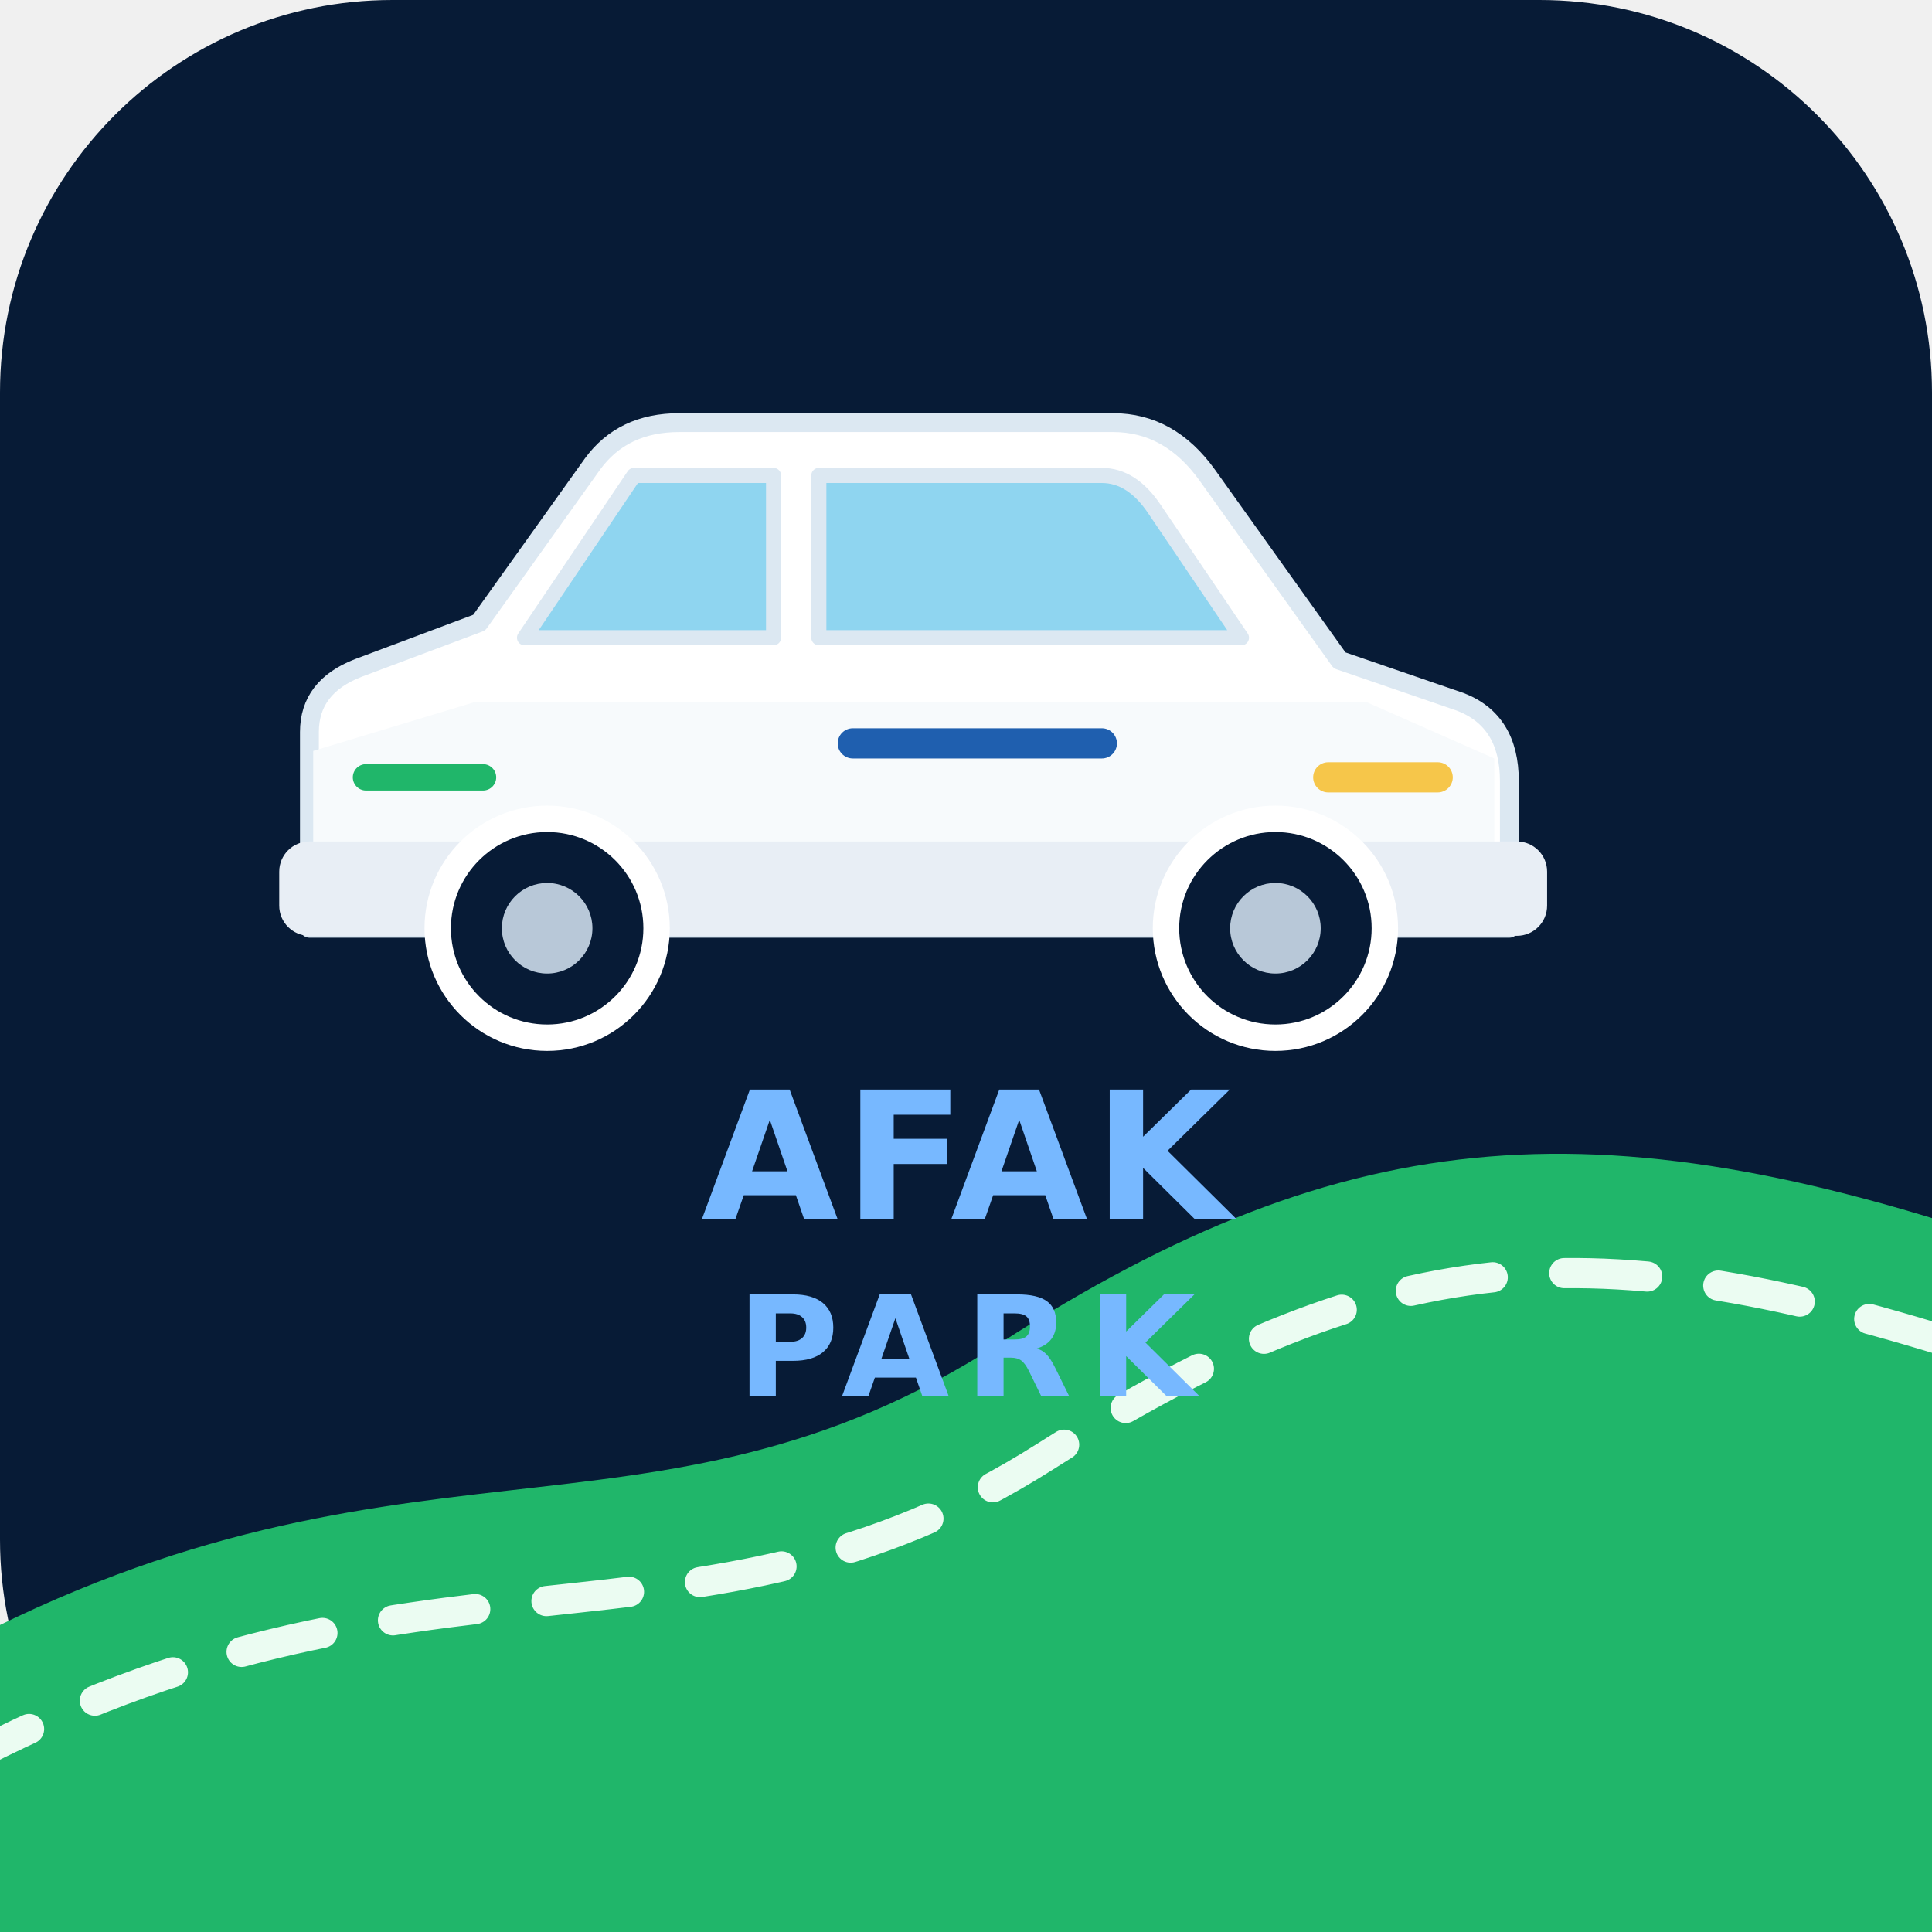
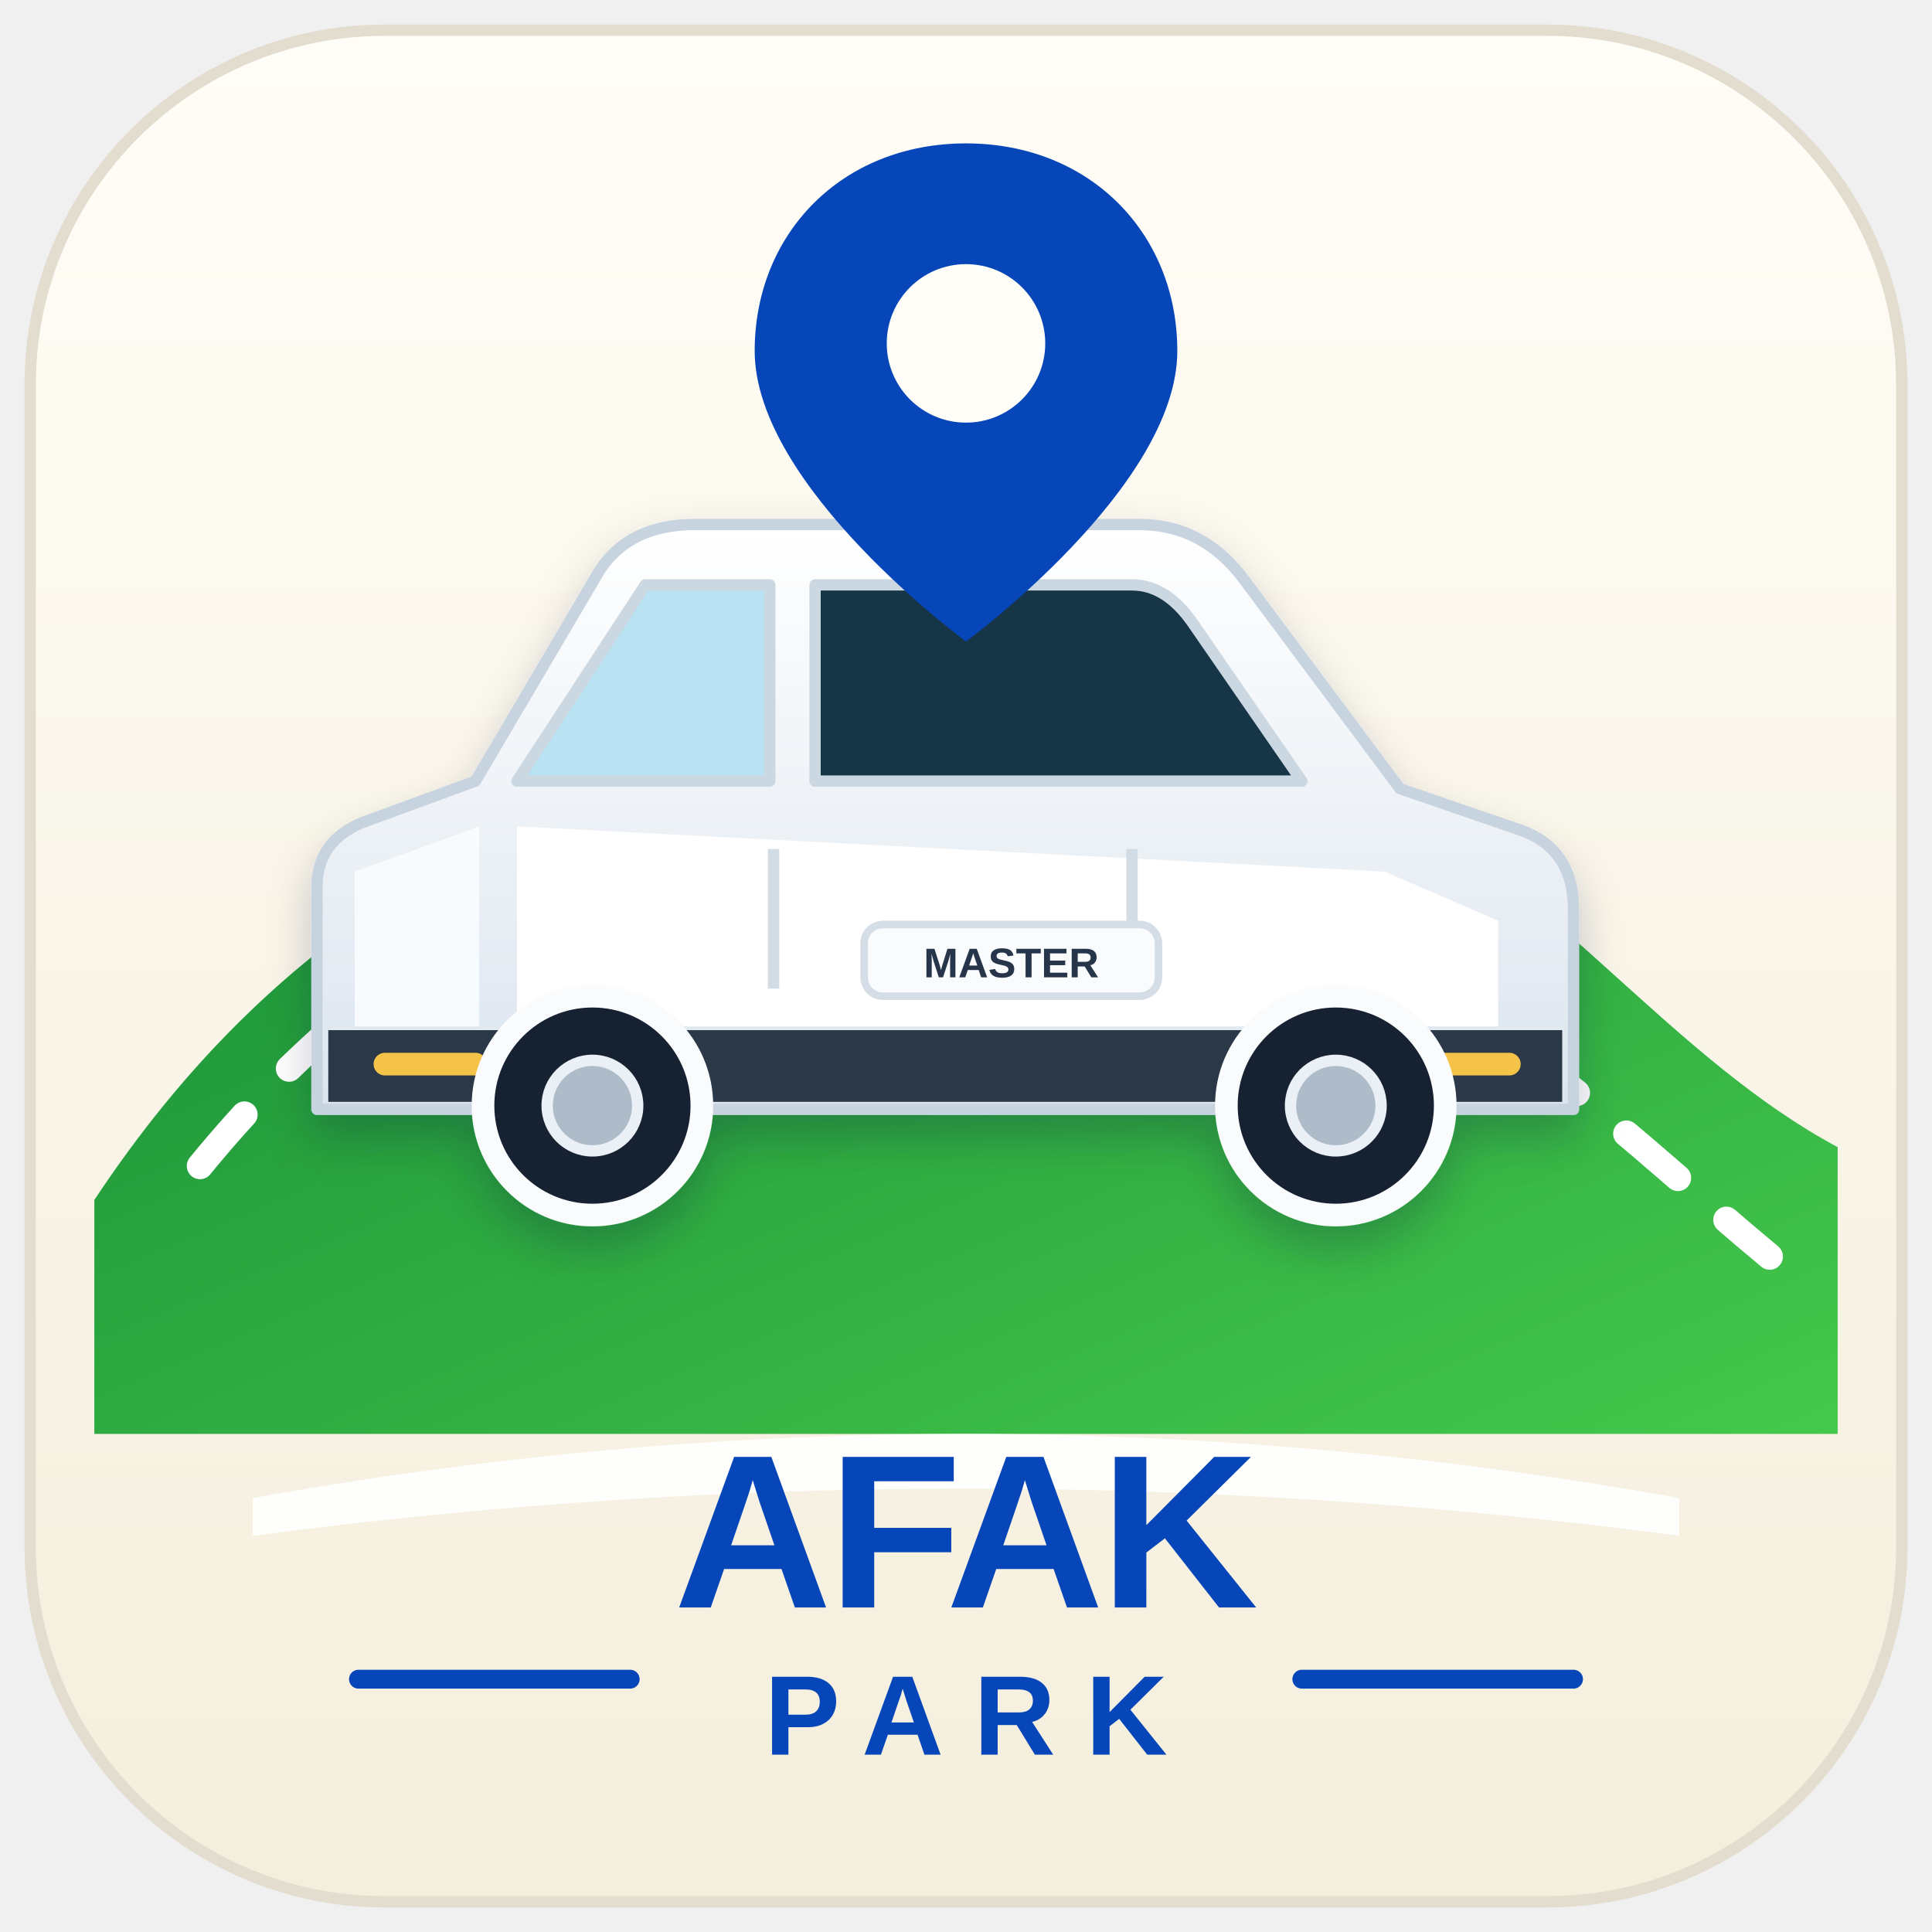
<svg xmlns="http://www.w3.org/2000/svg" width="512" height="512" viewBox="0 0 512 512">
-   <rect width="512" height="512" rx="104" fill="#071B36" />
-   <path d="M-18 440 C105 372 172 416 265 356 S426 292 540 332 L540 540 L-18 540Z" fill="#20B66A" />
-   <path d="M-12 468 C112 402 184 445 277 386 S426 326 530 360" fill="none" stroke="#F5FFF9" stroke-width="8" stroke-linecap="round" stroke-dasharray="22 19" opacity=".95" />
-   <g transform="translate(48 95)">
-     <path d="M34 144 L34 99 Q34 87 47 82 L79 70 L109 28 Q117 17 132 17 L247 17 Q262 17 272 31 L307 80 L339 91 Q352 96 352 112 L352 151 L34 151Z" fill="#FFFFFF" stroke="#DCE8F2" stroke-width="5" stroke-linejoin="round" />
-     <path d="M120 31 L157 31 L157 74 L91 74Z" fill="#8FD5F0" stroke="#DCE8F2" stroke-width="4" stroke-linejoin="round" />
-     <path d="M169 31 L244 31 Q252 31 258 40 L281 74 L169 74Z" fill="#8FD5F0" stroke="#DCE8F2" stroke-width="4" stroke-linejoin="round" />
-     <path d="M35 104 L78 91 L314 91 L348 106 L348 129 L35 129Z" fill="#F7FAFC" />
-     <path d="M49 111 L80 111" stroke="#20B66A" stroke-width="7" stroke-linecap="round" />
-     <path d="M304 111 L333 111" stroke="#F6C64A" stroke-width="8" stroke-linecap="round" />
-     <rect x="26" y="128" width="336" height="25" rx="8" fill="#E8EEF5" />
-     <circle cx="97" cy="151" r="29" fill="#071B36" stroke="#FFFFFF" stroke-width="7" />
-     <circle cx="97" cy="151" r="12" fill="#B8C8D8" />
-     <circle cx="290" cy="151" r="29" fill="#071B36" stroke="#FFFFFF" stroke-width="7" />
-     <circle cx="290" cy="151" r="12" fill="#B8C8D8" />
-     <path d="M178 102 L244 102" stroke="#1F5FAF" stroke-width="8" stroke-linecap="round" />
+   <defs>
+     <linearGradient id="cream" x1="0" y1="0" x2="0" y2="1">
+       <stop offset="0" stop-color="#FFFDF7" />
+       <stop offset="1" stop-color="#F4EEDC" />
+     </linearGradient>
+     <linearGradient id="van" x1="0" y1="0" x2="0" y2="1">
+       <stop offset="0" stop-color="#FFFFFF" />
+       <stop offset="1" stop-color="#DCE5EE" />
+     </linearGradient>
+     <linearGradient id="road" x1="0" y1="0" x2="1" y2="1">
+       <stop offset="0" stop-color="#168C36" />
+       <stop offset="1" stop-color="#45C84C" />
+     </linearGradient>
+     <filter id="shadow" x="-20%" y="-20%" width="140%" height="150%">
+       <feDropShadow dx="0" dy="6" stdDeviation="6" flood-color="#071B36" flood-opacity=".22" />
+     </filter>
+   </defs>
+   <rect x="8" y="8" width="496" height="496" rx="94" fill="url(#cream)" stroke="#E2DDCF" stroke-width="3" />
+   <path d="M25 318 C72 247 135 209 231 189 C284 177 320 186 366 211 C412 236 444 281 487 304 L487 380 L25 380Z" fill="url(#road)" />
+   <path d="M53 309 C102 249 163 218 235 202" fill="none" stroke="#FFFFFF" stroke-width="7" stroke-linecap="round" stroke-dasharray="18 17" />
+   <path d="M343 244 C397 266 434 304 469 333" fill="none" stroke="#FFFFFF" stroke-width="7" stroke-linecap="round" stroke-dasharray="18 17" />
+   <g filter="url(#shadow)">
+     <path d="M84 290 L84 235 Q84 223 96 218 L126 207 L159 151 Q167 139 184 139 L302 139 Q319 139 330 154 L371 209 L403 220 Q417 225 417 241 L417 294 L84 294Z" fill="url(#van)" stroke="#C7D3DF" stroke-width="3" stroke-linejoin="round" />
+     <path d="M171 155 L204 155 L204 207 L137 207Z" fill="#B9E2F2" stroke="#CBD7E1" stroke-width="3" stroke-linejoin="round" />
+     <path d="M216 155 L300 155 Q309 155 316 165 L345 207 L216 207Z" fill="#173447" stroke="#CBD7E1" stroke-width="3" stroke-linejoin="round" />
+     <path d="M94 231 L127 219 L127 272 L94 272Z" fill="#F8FBFD" />
+     <path d="M137 219 L137 272 L397 272 L397 244 L367 231Z" fill="#FFFFFF" />
+     <path d="M87 273 L414 273 L414 292 L87 292Z" fill="#293746" />
+     <path d="M102 282 L126 282" stroke="#F6C34A" stroke-width="6" stroke-linecap="round" />
+     <path d="M378 282 L400 282" stroke="#F6C34A" stroke-width="6" stroke-linecap="round" />
+     <path d="M205 225 L205 262" stroke="#D1DCE5" stroke-width="3" />
+     <path d="M300 225 L300 262" stroke="#D1DCE5" stroke-width="3" />
+     <rect x="229" y="245" width="78" height="19" rx="5" fill="#F9FBFC" stroke="#D5DEE6" stroke-width="2" />
+     <text x="268" y="259" font-family="Arial, sans-serif" font-size="11" font-weight="700" text-anchor="middle" fill="#253449">MASTER</text>
+     <circle cx="157" cy="293" r="29" fill="#172333" stroke="#F9FBFD" stroke-width="6" />
+     <circle cx="157" cy="293" r="12" fill="#AEBCC9" stroke="#EAF0F5" stroke-width="3" />
+     <circle cx="354" cy="293" r="29" fill="#172333" stroke="#F9FBFD" stroke-width="6" />
+     <circle cx="354" cy="293" r="12" fill="#AEBCC9" stroke="#EAF0F5" stroke-width="3" />
  </g>
-   <text x="256" y="323" font-family="DejaVu Sans, Arial, sans-serif" font-size="47" font-weight="800" letter-spacing="1.5" text-anchor="middle" fill="#77B8FF">AFAK</text>
-   <text x="256" y="370" font-family="DejaVu Sans, Arial, sans-serif" font-size="37" font-weight="800" letter-spacing="4" text-anchor="middle" fill="#77B8FF">PARK</text>
+   <g>
+     <path d="M256 38 C223 38 200 62 200 93 C200 129 256 170 256 170 C256 170 312 129 312 93 C312 62 289 38 256 38Z" fill="#0646B8" />
+     <circle cx="256" cy="91" r="21" fill="#FFFDF7" />
+   </g>
+   <path d="M67 397 Q256 363 445 397 L445 407 Q256 382 67 407Z" fill="#FFFFFF" opacity=".9" />
+   <text x="256" y="426" font-family="Arial, Helvetica, sans-serif" font-size="58" font-weight="900" letter-spacing="-1" text-anchor="middle" fill="#0646B8">AFAK</text>
+   <path d="M95 445 L167 445 M345 445 L417 445" stroke="#0646B8" stroke-width="5" stroke-linecap="round" />
+   <text x="256" y="465" font-family="Arial, Helvetica, sans-serif" font-size="30" font-weight="800" letter-spacing="8" text-anchor="middle" fill="#0646B8">PARK</text>
</svg>
